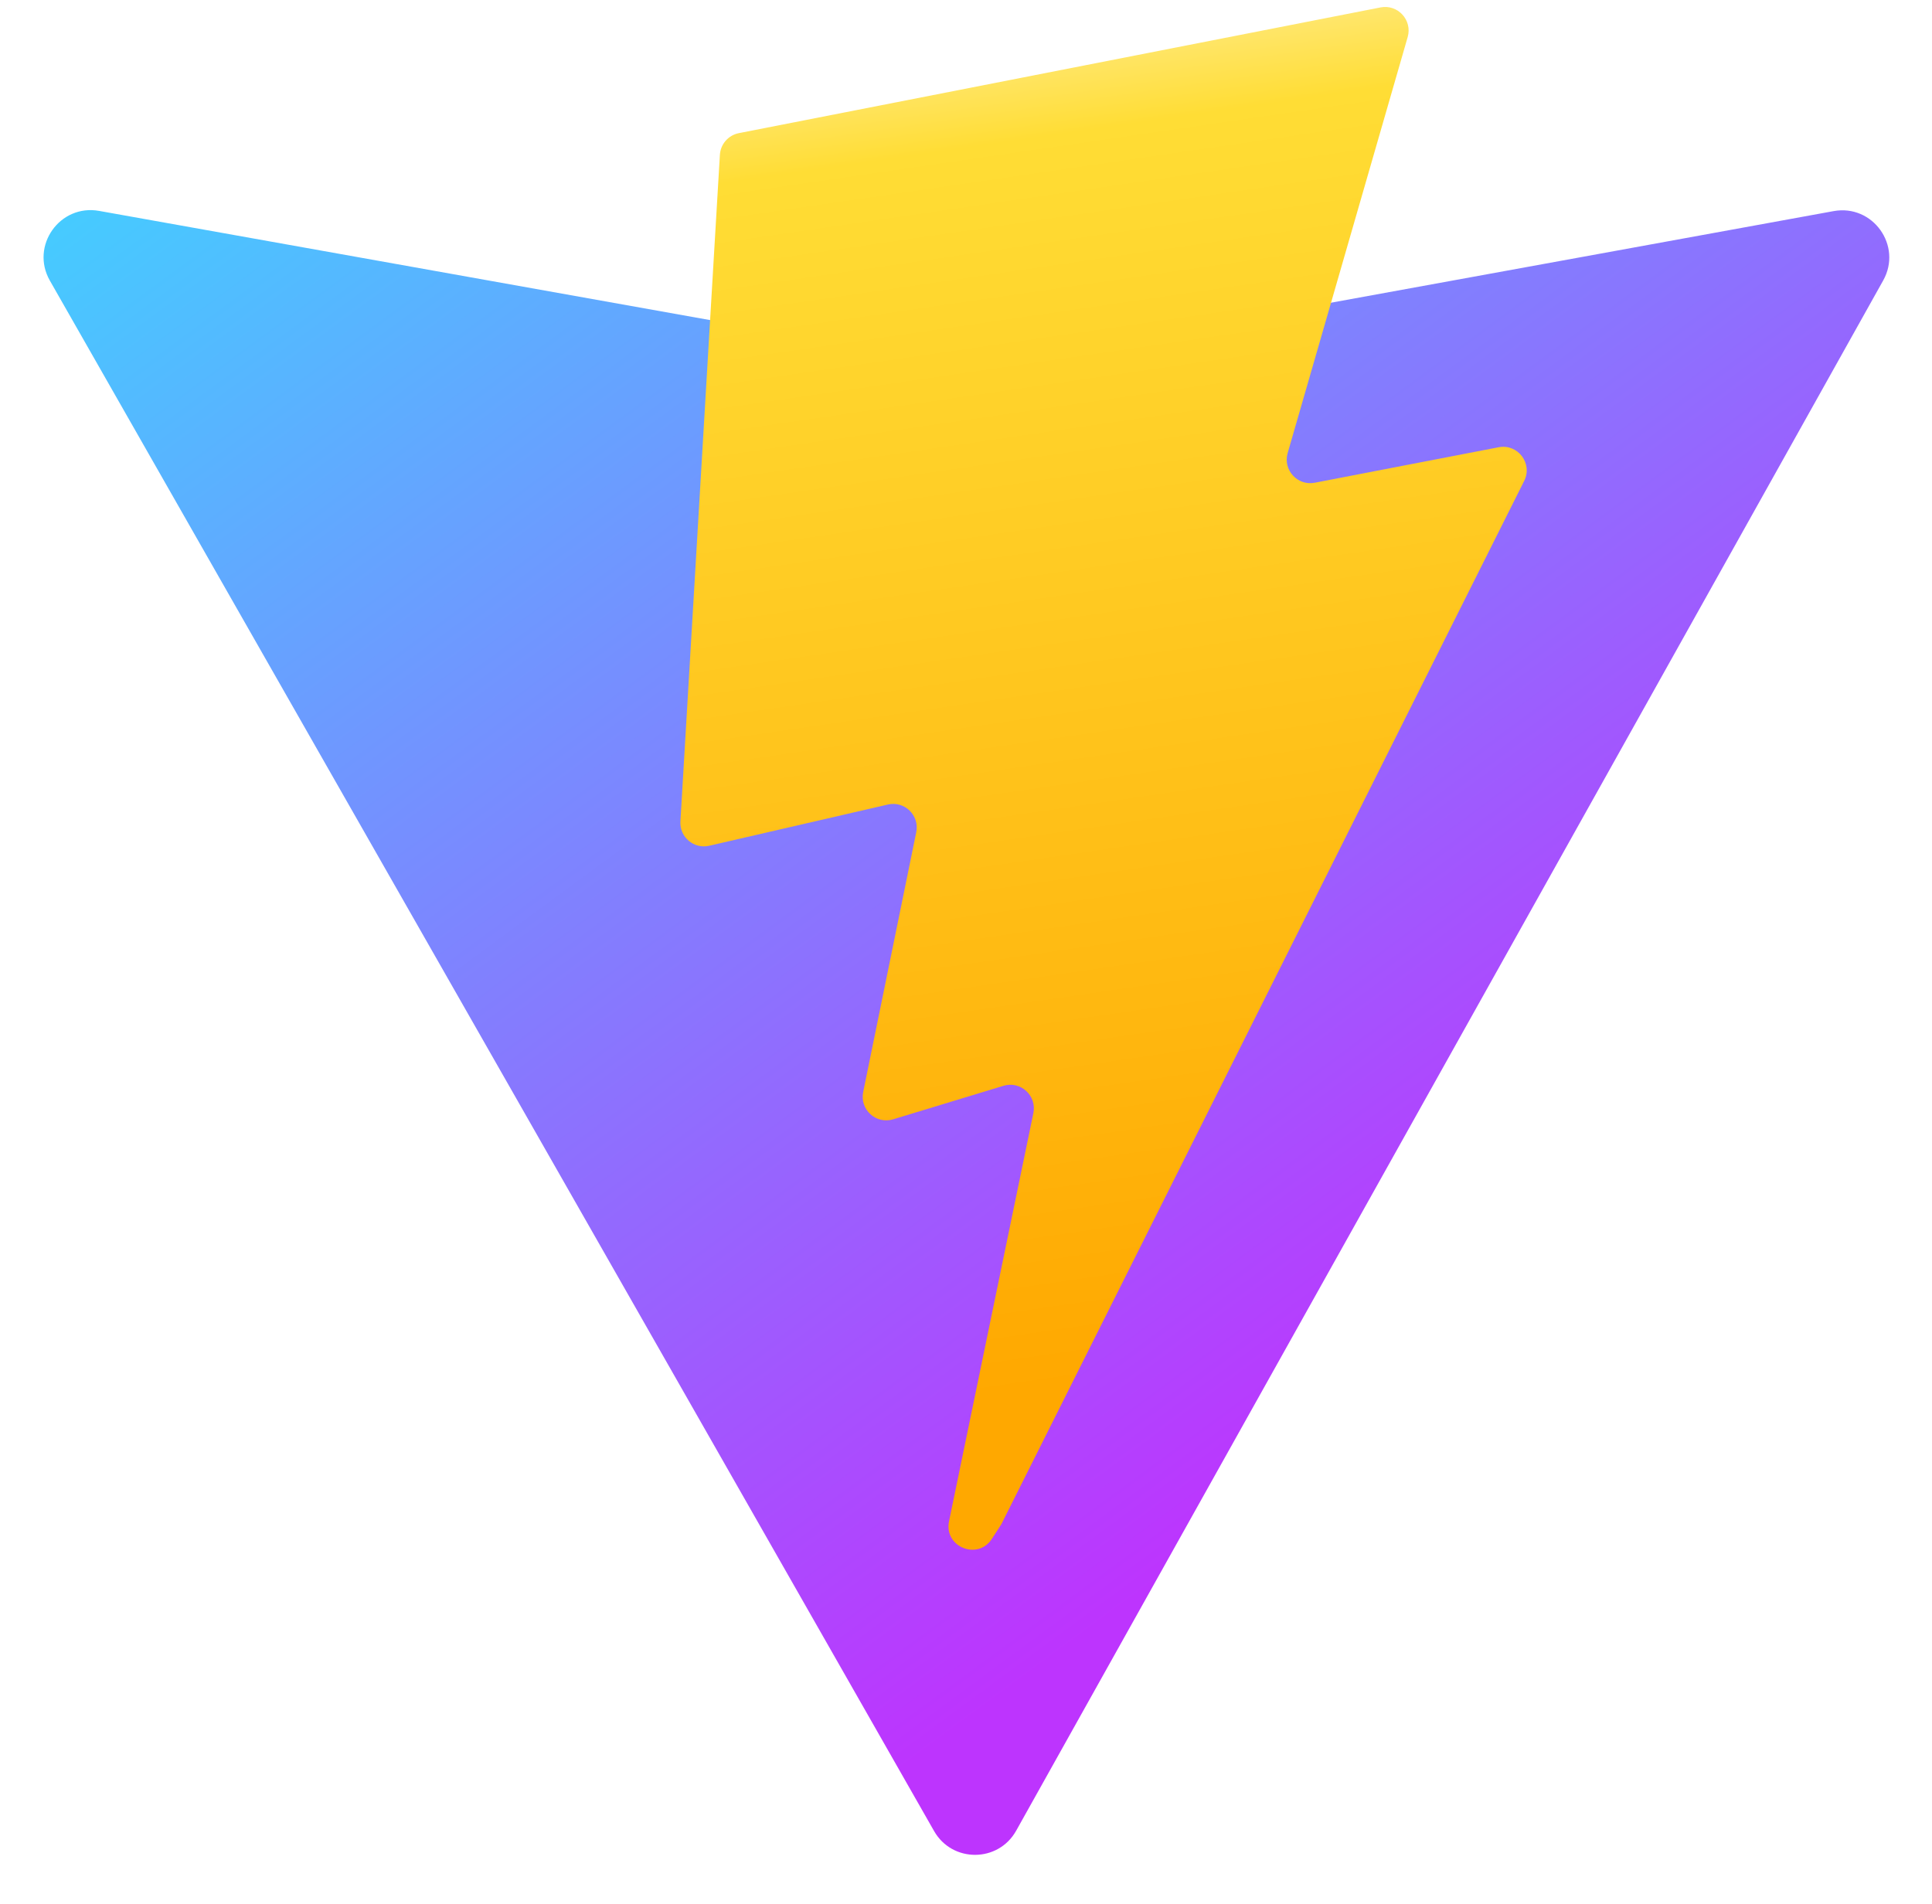
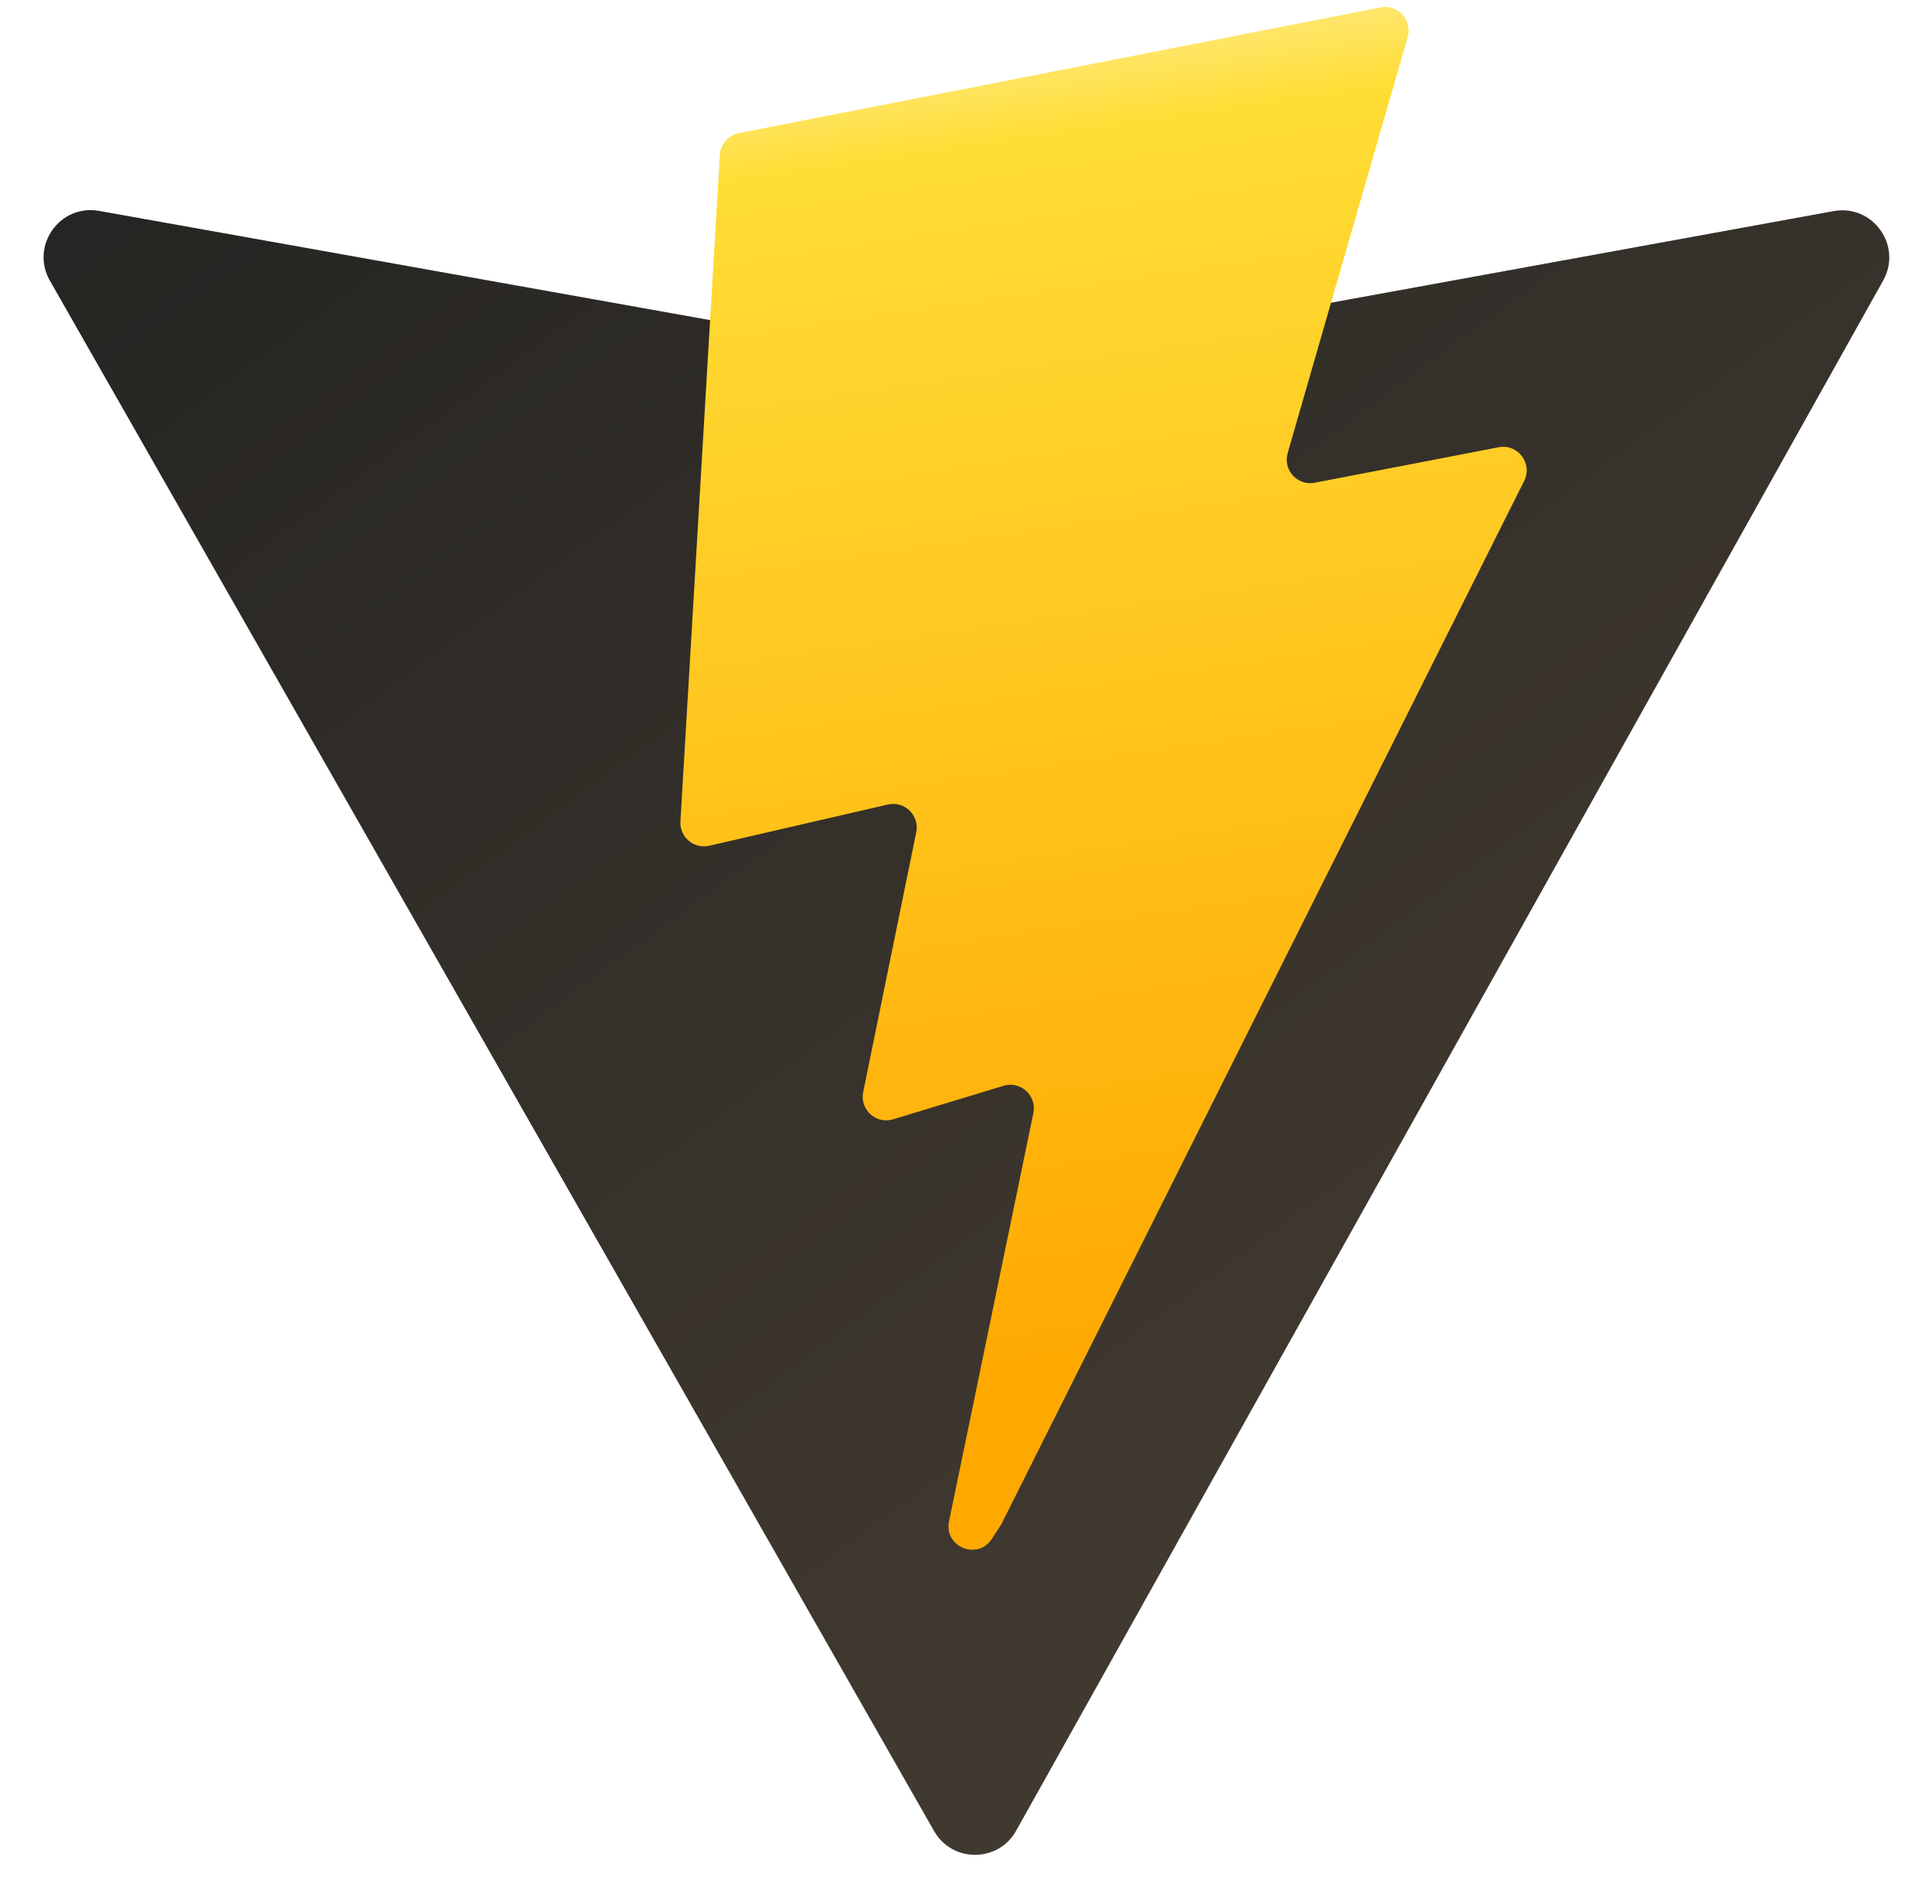
<svg xmlns="http://www.w3.org/2000/svg" width="410" height="404" viewBox="0 0 410 404" fill="none">
  <path d="M399.641 59.525L215.643 388.545C211.844 395.338 202.084 395.378 198.228 388.618L10.582 59.556C6.381 52.19 12.68 43.267 21.028 44.759L205.223 77.682C206.398 77.892 207.601 77.89 208.776 77.676L389.119 44.806C397.439 43.289 403.768 52.143 399.641 59.525Z" fill="url(#paint0_linear)" />
  <path d="M292.965 1.574L156.801 28.255C154.563 28.694 152.906 30.59 152.771 32.866L144.395 174.33C144.198 177.662 147.258 180.248 150.51 179.498L188.42 170.749C191.967 169.931 195.172 173.055 194.443 176.622L183.18 231.775C182.422 235.487 185.907 238.661 189.532 237.56L212.947 230.446C216.577 229.344 220.065 232.527 219.297 236.242L201.398 322.875C200.278 328.294 207.486 331.249 210.492 326.603L212.5 323.5L323.454 102.072C325.312 98.365 322.108 94.137 318.036 94.923L279.014 102.454C275.347 103.161 272.227 99.746 273.262 96.158L298.731 7.867C299.767 4.273 296.636 0.855 292.965 1.574Z" fill="url(#paint1_linear)" />
  <defs>
    <linearGradient id="paint0_linear" x1="6" y1="33" x2="235" y2="344" gradientUnits="userSpaceOnUse">
-       <stop stop-color="#41D1FF" />
-       <stop offset="1" stop-color="#BD34FE" />
+       <stop stop-color="#252422" />
+       <stop offset="1" stop-color="#403930" />
    </linearGradient>
    <linearGradient id="paint1_linear" x1="194.651" y1="8.818" x2="236.076" y2="292.989" gradientUnits="userSpaceOnUse">
      <stop stop-color="#FFEA83" />
      <stop offset="0.083" stop-color="#FFDD35" />
      <stop offset="1" stop-color="#FFA800" />
    </linearGradient>
  </defs>
</svg>
